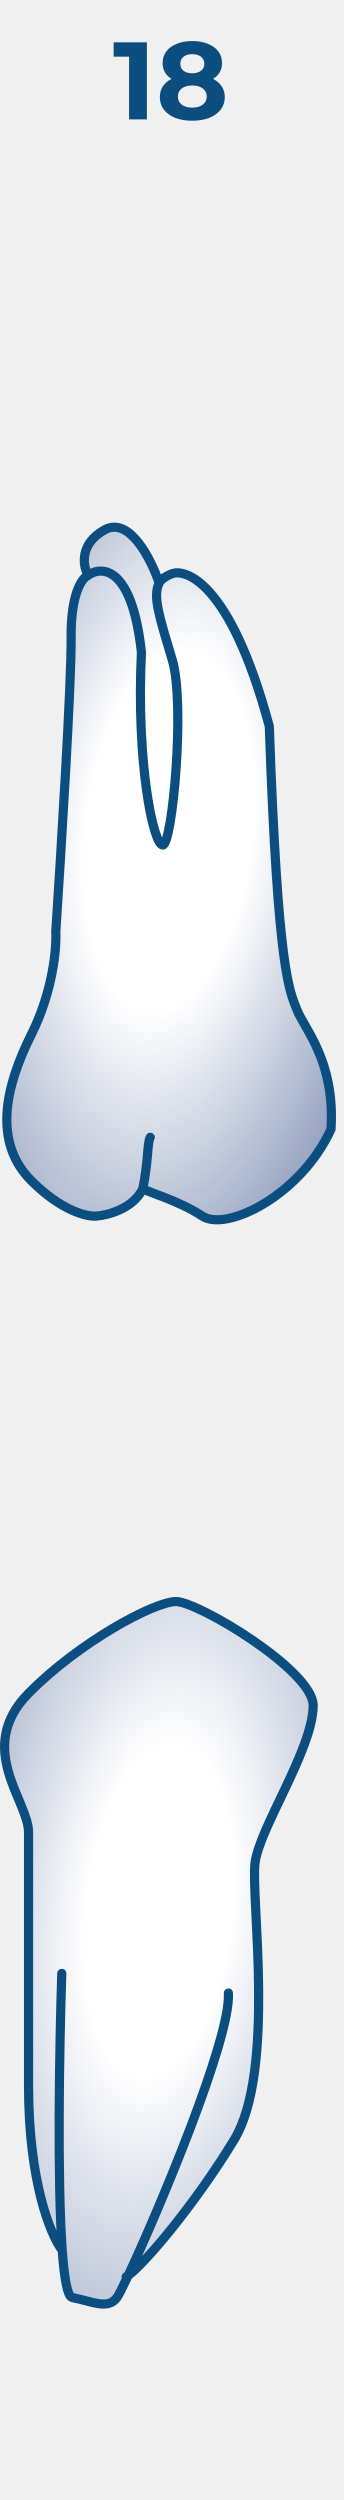
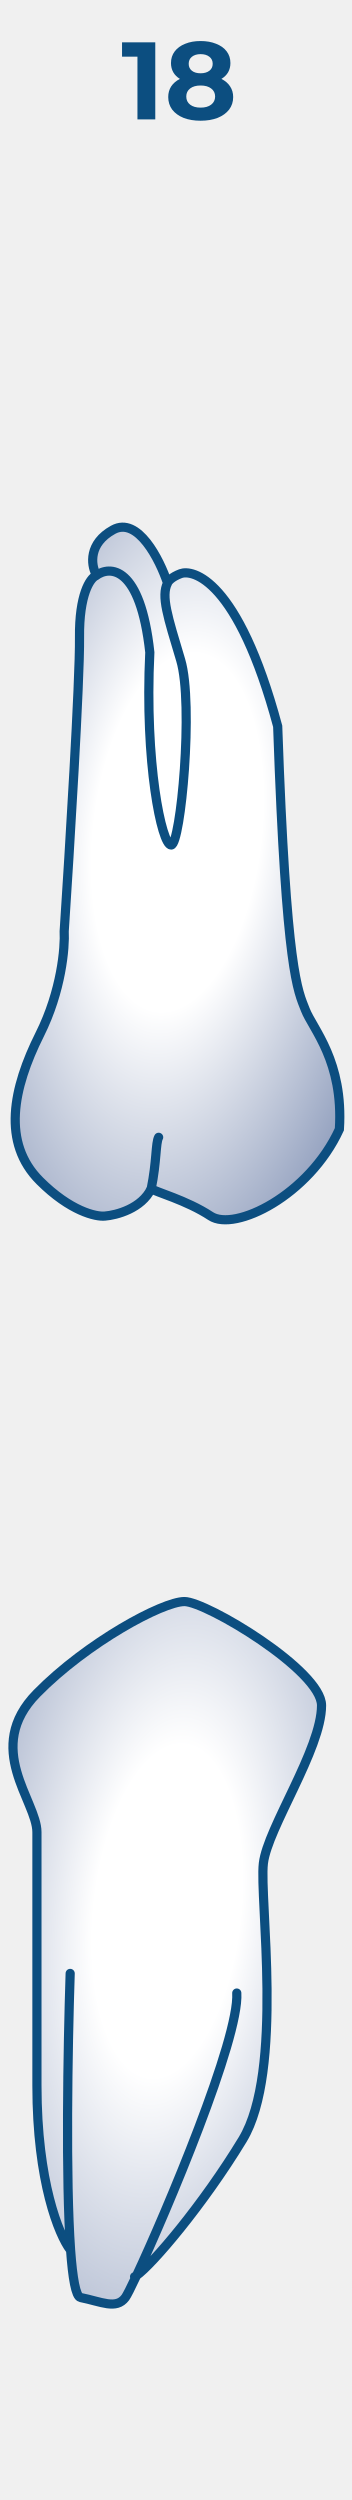
- <svg xmlns="http://www.w3.org/2000/svg" width="42" height="306" viewBox="0 0 42 306" fill="none">
+ <svg xmlns="http://www.w3.org/2000/svg" width="43" height="306" viewBox="0 0 43 306" fill="none">
  <g id="18">
-     <path id="18_2" d="M17.98 5.184V14.615H15.798V6.935H13.911V5.184H17.98ZM26.072 9.657C26.54 9.891 26.894 10.196 27.137 10.573C27.388 10.95 27.514 11.386 27.514 11.88C27.514 12.464 27.348 12.976 27.015 13.416C26.683 13.847 26.216 14.184 25.614 14.427C25.012 14.66 24.316 14.777 23.526 14.777C22.735 14.777 22.039 14.66 21.438 14.427C20.845 14.184 20.382 13.847 20.05 13.416C19.726 12.976 19.565 12.464 19.565 11.88C19.565 11.386 19.686 10.95 19.928 10.573C20.18 10.196 20.535 9.891 20.993 9.657C20.643 9.441 20.373 9.172 20.184 8.849C19.996 8.516 19.902 8.139 19.902 7.717C19.902 7.169 20.054 6.693 20.36 6.289C20.665 5.884 21.092 5.575 21.64 5.359C22.188 5.134 22.816 5.022 23.526 5.022C24.244 5.022 24.878 5.134 25.426 5.359C25.983 5.575 26.414 5.884 26.719 6.289C27.024 6.693 27.177 7.169 27.177 7.717C27.177 8.139 27.083 8.516 26.894 8.849C26.706 9.172 26.432 9.441 26.072 9.657ZM23.526 6.626C23.086 6.626 22.731 6.733 22.462 6.949C22.201 7.155 22.071 7.443 22.071 7.811C22.071 8.17 22.201 8.453 22.462 8.66C22.722 8.867 23.077 8.97 23.526 8.97C23.975 8.97 24.334 8.867 24.604 8.66C24.873 8.453 25.008 8.17 25.008 7.811C25.008 7.443 24.873 7.155 24.604 6.949C24.334 6.733 23.975 6.626 23.526 6.626ZM23.526 13.174C24.074 13.174 24.505 13.052 24.819 12.81C25.143 12.558 25.304 12.226 25.304 11.813C25.304 11.4 25.143 11.072 24.819 10.829C24.505 10.587 24.074 10.465 23.526 10.465C22.987 10.465 22.56 10.587 22.246 10.829C21.932 11.072 21.774 11.4 21.774 11.813C21.774 12.235 21.932 12.567 22.246 12.81C22.56 13.052 22.987 13.174 23.526 13.174Z" fill="#0C4E80" />
+     <g id="plomba" display="none">
+       <rect id="plomba lower" x="0.719" y="187.1" width="40.872" height="118.903" fill="#20B2AA" />
+       <rect id="plomba upper" x="0.719" y="35.252" width="40.872" height="123.005" fill="#20B2AA" />
+     </g>
+     <path id="18_2" d="M19.006 5.184V14.615H16.824V6.935H14.937V5.184H19.006ZM27.099 9.657C27.566 9.891 27.92 10.196 28.163 10.573C28.414 10.95 28.54 11.386 28.54 11.88C28.54 12.464 28.374 12.976 28.042 13.416C27.709 13.847 27.242 14.184 26.64 14.427C26.039 14.66 25.342 14.777 24.552 14.777C23.762 14.777 23.065 14.66 22.464 14.427C21.871 14.184 21.408 13.847 21.076 13.416C20.753 12.976 20.591 12.464 20.591 11.88C20.591 11.386 20.712 10.95 20.955 10.573C21.206 10.196 21.561 9.891 22.019 9.657C21.669 9.441 21.399 9.172 21.211 8.849C21.022 8.516 20.928 8.139 20.928 7.717C20.928 7.169 21.08 6.693 21.386 6.289C21.691 5.884 22.118 5.575 22.666 5.359C23.214 5.134 23.842 5.022 24.552 5.022C25.271 5.022 25.904 5.134 26.452 5.359C27.009 5.575 27.44 5.884 27.745 6.289C28.051 6.693 28.203 7.169 28.203 7.717C28.203 8.139 28.109 8.516 27.92 8.849C27.732 9.172 27.458 9.441 27.099 9.657ZM24.552 6.626C24.112 6.626 23.757 6.733 23.488 6.949C23.227 7.155 23.097 7.443 23.097 7.811C23.097 8.17 23.227 8.453 23.488 8.66C23.748 8.867 24.103 8.97 24.552 8.97C25.001 8.97 25.36 8.867 25.63 8.66C25.899 8.453 26.034 8.17 26.034 7.811C26.034 7.443 25.899 7.155 25.63 6.949C25.36 6.733 25.001 6.626 24.552 6.626ZM24.552 13.174C25.1 13.174 25.531 13.052 25.846 12.81C26.169 12.558 26.331 12.226 26.331 11.813C26.331 11.4 26.169 11.072 25.846 10.829C25.531 10.587 25.1 10.465 24.552 10.465C24.013 10.465 23.586 10.587 23.272 10.829C22.958 11.072 22.8 11.4 22.8 11.813C22.8 12.235 22.958 12.567 23.272 12.81C23.586 13.052 24.013 13.174 24.552 13.174Z" fill="#0C4E80" />
    <g id="O18">
-       <path d="M7.562 275.367C6.206 273.587 3.494 267.078 3.494 255.279V224.256C3.494 220.442 -3.104 213.974 3.494 207.261C9.61 201.039 18.867 196.031 21.548 196.03C24.23 196.029 38.331 204.473 38.331 208.745C38.331 214.085 31.72 223.747 31.211 228.07C30.703 232.393 33.754 253.499 28.668 261.89C23.817 269.895 17.577 277.206 15.688 278.525C14.994 280.003 14.503 280.971 14.321 281.216C13.197 282.729 11.377 281.725 8.834 281.216C8.249 281.099 7.861 278.853 7.614 275.4L7.562 275.367Z" fill="url(#paint0_radial_660_7640)" />
-       <path d="M7.562 275.367C6.206 273.587 3.494 267.078 3.494 255.279M7.562 275.367C7.579 275.378 7.597 275.389 7.614 275.4M7.562 275.367L7.614 275.4M3.494 255.279C3.494 240.53 3.494 228.07 3.494 224.256M3.494 255.279V224.256M3.494 224.256C3.494 220.442 -3.104 213.974 3.494 207.261C9.61 201.039 18.867 196.031 21.548 196.03C24.23 196.029 38.331 204.473 38.331 208.745C38.331 214.085 31.72 223.747 31.211 228.07C30.703 232.393 33.754 253.499 28.668 261.89C23.817 269.895 17.577 277.206 15.688 278.525M15.445 278.673C15.516 278.638 15.597 278.588 15.688 278.525M7.562 241.547C7.26 250.851 7.001 266.836 7.614 275.4M27.956 243.949C28.295 249.536 19.278 270.871 15.688 278.525M7.614 275.4C7.861 278.853 8.249 281.099 8.834 281.216C11.377 281.725 13.197 282.729 14.321 281.216C14.503 280.971 14.994 280.003 15.688 278.525" stroke="#0C4E80" stroke-width="1.123" stroke-linecap="round" />
+       <path d="M8.589 275.367C7.232 273.587 4.52 267.078 4.52 255.279V224.256C4.52 220.442 -2.078 213.974 4.52 207.261C10.636 201.039 19.893 196.031 22.574 196.03C25.256 196.029 39.357 204.473 39.357 208.745C39.357 214.085 32.746 223.747 32.237 228.07C31.729 232.393 34.78 253.499 29.694 261.89C24.843 269.895 18.603 277.206 16.714 278.525C16.02 280.003 15.529 280.971 15.347 281.216C14.223 282.729 12.403 281.725 9.86 281.216C9.276 281.099 8.887 278.853 8.64 275.4L8.589 275.367Z" fill="url(#paint0_radial_660_7640)" />
+       <path d="M4.52 224.256L4.52 228.343C4.52 234.108 4.52 244.028 4.52 255.279C4.52 267.078 7.232 273.587 8.589 275.367L8.64 275.4M4.52 255.279V224.256M4.52 224.256C4.52 220.442 -2.078 213.974 4.52 207.261C10.636 201.039 19.893 196.031 22.574 196.03C25.256 196.029 39.357 204.473 39.357 208.745C39.357 214.085 32.746 223.747 32.237 228.07C31.729 232.393 34.78 253.499 29.694 261.89C24.843 269.895 18.603 277.206 16.714 278.525M16.714 278.525C16.02 280.003 15.529 280.971 15.347 281.216C14.223 282.729 12.403 281.725 9.86 281.216C9.276 281.099 8.887 278.853 8.64 275.4C8.028 266.836 8.287 250.851 8.589 241.547M16.471 278.673C16.542 278.638 16.623 278.588 16.714 278.525M16.714 278.525C20.304 270.871 29.321 249.536 28.982 243.949" stroke-width="1.123" stroke-linecap="round" stroke="#0C4E80" />
    </g>
    <g id="V18">
-       <path d="M3.843 126.605C6.499 121.293 6.942 115.981 6.831 113.989C7.48 104.201 8.763 83.305 8.706 78.031C8.649 72.757 10.005 70.8 10.691 70.481V70.211C10.136 69.12 9.783 66.519 12.818 64.846C15.852 63.173 18.524 68.497 19.481 71.368C19.552 71.157 19.972 70.63 21.089 70.211C22.486 69.687 28.074 70.735 32.963 88.894C34.01 119.101 35.438 121.251 36.347 123.599C37.257 125.948 41.045 129.888 40.514 138.222C36.802 146.328 27.71 150.798 24.756 148.847C21.801 146.897 17.937 145.874 17.482 145.495C16.331 147.919 13.222 148.74 11.811 148.847C10.704 148.958 7.562 148.25 3.843 144.532C-0.805 139.884 0.524 133.244 3.843 126.605Z" fill="url(#paint1_radial_660_7640)" />
-       <path d="M17.482 145.495C16.331 147.919 13.222 148.74 11.811 148.847C10.704 148.958 7.562 148.25 3.843 144.532C-0.805 139.884 0.524 133.244 3.843 126.605C6.499 121.293 6.942 115.981 6.831 113.989C7.48 104.201 8.763 83.305 8.706 78.031C8.649 72.757 10.005 70.8 10.691 70.481M17.482 145.495C18.164 142.161 18.013 139.888 18.392 139.206M17.482 145.495C17.937 145.874 21.801 146.897 24.756 148.847C27.71 150.798 36.802 146.328 40.514 138.222C41.045 129.888 37.257 125.948 36.347 123.599C35.438 121.251 34.01 119.101 32.963 88.894C28.074 70.735 22.486 69.687 21.089 70.211C19.972 70.63 19.552 71.157 19.481 71.368M19.481 71.368C18.524 68.497 15.852 63.173 12.818 64.846C9.783 66.519 10.136 69.12 10.691 70.211V70.481M19.481 71.368C18.675 72.974 19.481 75.422 21.089 80.792C22.698 86.162 21.089 103.433 19.925 103.433C18.76 103.433 16.659 93.346 17.312 79.848C16.151 69.224 12.414 69.177 10.691 70.481" stroke="#0C4E80" stroke-width="1.123" stroke-linecap="round" />
+       <path d="M4.869 126.605C7.525 121.293 7.968 115.981 7.857 113.989C8.506 104.201 9.789 83.305 9.732 78.031C9.675 72.757 11.032 70.8 11.717 70.481V70.211C11.162 69.12 10.809 66.519 13.844 64.846C16.878 63.173 19.55 68.497 20.507 71.368C20.578 71.157 20.998 70.63 22.115 70.211C23.512 69.687 29.1 70.735 33.989 88.894C35.036 119.101 36.464 121.251 37.373 123.599C38.283 125.948 42.071 129.888 41.541 138.222C37.828 146.328 28.736 150.798 25.782 148.847C22.827 146.897 18.963 145.874 18.509 145.495C17.357 147.919 14.248 148.74 12.837 148.847C11.731 148.958 8.588 148.25 4.869 144.532C0.222 139.884 1.55 133.244 4.869 126.605Z" fill="url(#paint1_radial_660_7640)" />
+       <path d="M18.509 145.495C18.963 145.874 22.827 146.897 25.782 148.847C28.736 150.798 37.828 146.328 41.541 138.222C42.071 129.888 38.283 125.948 37.373 123.599C36.464 121.251 35.036 119.101 33.989 88.894C29.1 70.735 23.512 69.687 22.115 70.211C20.998 70.63 20.578 71.157 20.507 71.368C19.701 72.974 20.507 75.422 22.115 80.792C23.724 86.162 22.115 103.433 20.951 103.433C19.786 103.433 17.685 93.346 18.338 79.848C17.177 69.224 13.44 69.177 11.717 70.481C11.032 70.8 9.675 72.757 9.732 78.031C9.789 83.305 8.506 104.201 7.857 113.989C7.968 115.981 7.525 121.293 4.869 126.605C1.55 133.244 0.222 139.884 4.869 144.532C8.588 148.25 11.731 148.958 12.837 148.847C14.248 148.74 17.357 147.919 18.509 145.495ZM18.509 145.495C19.19 142.161 19.039 139.888 19.418 139.206M20.507 71.368C19.55 68.497 16.878 63.173 13.844 64.846C10.809 66.519 11.162 69.12 11.717 70.211V70.481" stroke-width="1.123" stroke-linecap="round" stroke="#0C4E80" />
+     </g>
+     <g id="car_v11" display="none">
+       <path id="2Ð»" d="M19.591 130.331C22.722 135.129 19.481 144.009 18.911 146.142C17.942 146.74 16.844 148.729 11.574 148.727C6.82 148.725 1.653 140.763 1.653 138.703C1.653 134.003 2.951 131.024 5.1 125.295C8.801 123.962 16.46 125.533 19.591 130.331Z" fill="#0C4E80" />
+     </g>
+     <g id="car_v12" display="none">
+       <path id="2Ð¿" d="M24.649 130.463C21.518 135.261 22.784 145.043 23.354 147.176C24.323 147.774 26.974 148.816 29.244 149.552C32.557 150.627 41.541 140.04 41.541 137.981C41.541 136.642 42.058 132.194 38.648 126.407C34.947 125.074 27.78 125.665 24.649 130.463Z" fill="#0C4E80" />
+     </g>
+     <g id="car_v13" display="none">
+       <path id="1" d="M14.645 128.417C13.702 131.245 13.254 142.429 13.927 148.6C14.466 148.6 16.699 147.971 18.618 145.851C21.075 146.552 23.969 148.272 25.989 148.878C26.595 146.656 27.101 127.541 23.263 124.176C19.165 120.582 15.681 125.309 14.645 128.417Z" fill="#0C4E80" />
+     </g>
+     <g id="car_v21" display="none">
+       <path id="6Ð»" d="M11.279 142.958C9.698 142.958 8.472 145.705 8.384 146.999C9.409 148.379 13.972 149.556 16.126 147.941C16.934 142.489 13.255 142.958 11.279 142.958Z" fill="#0C4E80" />
+     </g>
+     <g id="car_v22" display="none">
+       <path id="6Ð¿" d="M31.184 143.048C32.717 143.434 32.385 146.815 32.155 148.091C30.823 149.178 28.519 149.707 25.085 148.091C23.338 141.938 29.268 142.565 31.184 143.048Z" fill="#0C4E80" />
+     </g>
+     <g id="car_v23" display="none">
+       <path id="5" d="M13.326 120.964C6.469 122.901 11.463 126.107 14.146 127.225C17.798 128.194 20.407 124.468 20.854 123.052C21.301 121.635 20.183 119.027 13.326 120.964Z" fill="#0C4E80" />
+     </g>v
+ 
+         <g id="car_o11" display="none">
+       <path id="2Ð»_2" d="M15.398 218.161C17.813 214.459 17.453 207.236 17.014 205.591C16.574 203.948 16.135 198.706 12.597 200.812C9.332 202.755 1.559 210.113 1.559 211.702C1.559 215.328 2.56 217.626 4.218 222.047C7.073 223.075 12.982 221.862 15.398 218.161Z" fill="#0C4E80" />
+     </g>
+     <g id="car_o12" display="none">
+       <path id="2Ð¿_2" d="M24.954 214.632C22.538 210.93 22.952 204.871 22.951 201.754C22.951 200.4 24.135 198.095 25.887 197.527C28.442 196.698 39.328 206.622 39.328 208.211C39.328 209.244 38.385 213.296 35.754 217.761C32.899 218.789 27.37 218.334 24.954 214.632Z" fill="#0C4E80" />
+     </g>
+     <g id="car_o13" display="none">
+       <path id="1_2" d="M16.181 213.184L16.181 199.078C17.894 197.635 18.383 197.583 20.912 196.031C23.848 196.031 26.294 196.767 28.407 199.51C28.407 201.689 27.681 211.72 25.968 214.412C23.195 216.94 16.181 216.167 16.181 213.184Z" fill="#0C4E80" />
+     </g>
+     <g id="car_o21" display="none">
+       <path id="6Ð»" d="M11.279 142.958C9.698 142.958 8.472 145.705 8.384 146.999C9.409 148.379 13.972 149.556 16.126 147.941C16.934 142.489 13.255 142.958 11.279 142.958Z" fill="#0C4E80" />
+     </g>
+     <g id="car_o22" display="none">
+       <path id="6Ð»_2" d="M11.029 207.973C9.558 208.551 7.413 206.442 6.857 205.27C7.681 203.6 9.787 202.233 13.26 200.68C16.005 205.46 12.868 207.25 11.029 207.973Z" fill="#0C4E80" />
+     </g>
+     <g id="car_o23" display="none">
+       <path id="6Ð¿_2" d="M30.909 206.378C32.435 206.789 33.796 203.677 34.218 202.451C32.656 201.034 31.834 199.266 28.048 199C23.519 203.516 29.001 205.864 30.909 206.378Z" fill="#0C4E80" />
+     </g>
+     <g id="pulpit" display="none">
+       <path id="Pulpit V18" d="M7.624 126.86C4.853 137.028 9.664 135.009 15.259 134.033C19.758 133.249 21.246 131.729 24.096 132.973C28.814 135.031 28.814 137.75 35.498 137.75C39.492 137.75 33.219 120.609 32.138 115.652C31.057 110.694 32.138 102.714 32.138 99.072C32.138 95.552 29.123 81.873 28.814 80.456C28.505 79.04 26.008 76.996 25.082 79.79C24.155 82.584 26.903 88.317 25.977 95.54C25.05 102.764 24.714 102.121 24.096 104.813C23.479 107.504 21.719 111.012 18.295 105.539C16.274 102.311 15.568 89.072 15.259 86.665C14.95 84.257 13.439 78.579 11.892 81.886C9.655 86.665 11.892 96.884 11.892 104.813C11.892 113.38 10.395 116.692 7.624 126.86Z" fill="#E43754" />
+       <path id="Pulpit O18" d="M25.627 240.723C23.979 247.52 21.195 258.859 19.221 263.663C18.363 266.151 16.742 271.101 15.073 268.265C13.637 265.825 14.043 251.018 15.073 245.355C16.102 239.692 10.697 228.366 9.152 217.04C7.917 207.979 19.62 204.341 25.627 203.654C32.858 203.654 32.422 208.854 33.864 212.148C35.666 216.267 29.879 220.887 29.364 223.203C28.849 225.52 27.686 232.228 25.627 240.723Z" fill="#E43754" />
+     </g>
+     <g id="periodontit" display="none">
+       <path id="Periodontit V18" d="M7.87 127.743C5.099 137.911 9.91 135.892 15.505 134.916C20.004 134.131 21.492 132.612 24.343 133.856C29.06 135.914 29.06 138.633 35.744 138.633C39.738 138.633 33.465 121.492 32.384 116.535C31.303 111.577 32.384 103.597 32.384 99.954C32.384 96.435 29.369 82.755 29.06 81.339C28.751 79.922 26.254 77.879 25.328 80.673C24.401 83.467 27.149 89.199 26.223 96.423C25.297 103.647 24.96 103.004 24.343 105.695C23.725 108.387 21.965 111.895 18.541 106.422C16.52 103.193 15.814 89.955 15.505 87.547C15.196 85.139 13.685 79.462 12.138 82.769C9.901 87.547 12.138 97.767 12.138 105.695C12.138 114.263 10.641 117.575 7.87 127.743Z" fill="#9C9C9C" />
+       <path id="Periodontit O18" d="M25.873 241.606C24.225 248.402 21.441 259.741 19.467 264.546C18.609 267.034 16.988 271.984 15.319 269.148C13.883 266.708 14.289 251.901 15.319 246.238C16.348 240.575 10.943 229.249 9.398 217.923C8.163 208.862 19.866 205.224 25.873 204.537C33.104 204.537 32.669 209.736 34.11 213.031C35.912 217.15 30.125 221.769 29.61 224.086C29.095 226.403 27.932 233.111 25.873 241.606Z" fill="#9C9C9C" />
+     </g>
+     <g id="furcasia 18">
+       <g id="Furcacia" opacity="0.7">
+         <g id="furk_o2_2" display="none">
+           <path d="M33.075 244.266V231.236C29.477 231.236 26.56 234.153 26.56 237.751C26.56 241.349 29.477 244.266 33.075 244.266Z" fill="black" />
+           <path d="M33.075 244.266C36.673 244.266 39.59 241.349 39.59 237.751C39.59 234.153 36.673 231.236 33.075 231.236V244.266Z" fill="#D9D9D9" />
+           <mask id="stroke0_660_7640" maskUnits="userSpaceOnUse" x="24.56" y="229.236" width="18" height="18" fill="black">
+             <rect fill="white" x="24.56" y="229.236" width="18" height="18" />
+             <path d="M33.075 244.266V231.236C29.477 231.236 26.56 234.153 26.56 237.751C26.56 241.349 29.477 244.266 33.075 244.266Z" />
+             <path d="M33.075 244.266C36.673 244.266 39.59 241.349 39.59 237.751C39.59 234.153 36.673 231.236 33.075 231.236V244.266Z" />
+           </mask>
+           <path d="M33.075 231.236H32.075V244.266H33.075H34.075V231.236H33.075ZM33.075 244.266V246.266C37.777 246.266 41.59 242.454 41.59 237.751H39.59H37.59C37.59 240.245 35.568 242.266 33.075 242.266V244.266ZM39.59 237.751H41.59C41.59 233.049 37.777 229.236 33.075 229.236V231.236V233.236C35.568 233.236 37.59 235.258 37.59 237.751H39.59ZM26.56 237.751H28.56C28.56 235.258 30.581 233.236 33.075 233.236V231.236V229.236C28.372 229.236 24.56 233.049 24.56 237.751H26.56ZM33.075 244.266V242.266C30.581 242.266 28.56 240.245 28.56 237.751H26.56H24.56C24.56 242.454 28.372 246.266 33.075 246.266V244.266Z" fill="black" mask="url(#stroke0_660_7640)" />
+         </g>
+       </g>
+       <g id="Furcacia_2" opacity="0.7">
+         <g id="furk_v_2" display="none">
+           <path d="M20.472 111.225V98.195C16.874 98.195 13.958 101.112 13.958 104.71C13.958 108.308 16.874 111.225 20.472 111.225Z" fill="black" />
+           <path d="M20.472 111.225C24.07 111.225 26.987 108.308 26.987 104.71C26.987 101.112 24.07 98.195 20.472 98.195V111.225Z" fill="#D9D9D9" />
+           <mask id="stroke1_660_7640" maskUnits="userSpaceOnUse" x="11.958" y="96.195" width="18" height="18" fill="black">
+             <rect fill="white" x="11.958" y="96.195" width="18" height="18" />
+             <path d="M20.472 111.225V98.195C16.874 98.195 13.958 101.112 13.958 104.71C13.958 108.308 16.874 111.225 20.472 111.225Z" />
+             <path d="M20.472 111.225C24.07 111.225 26.987 108.308 26.987 104.71C26.987 101.112 24.07 98.195 20.472 98.195V111.225Z" />
+           </mask>
+           <path d="M20.472 98.195H19.472V111.225H20.472H21.472V98.195H20.472ZM20.472 111.225V113.225C25.175 113.225 28.987 109.413 28.987 104.71H26.987H24.987C24.987 107.204 22.966 109.225 20.472 109.225V111.225ZM26.987 104.71H28.987C28.987 100.008 25.175 96.195 20.472 96.195V98.195V100.195C22.966 100.195 24.987 102.217 24.987 104.71H26.987ZM13.958 104.71H15.958C15.958 102.217 17.979 100.195 20.472 100.195V98.195V96.195C15.77 96.195 11.958 100.008 11.958 104.71H13.958ZM20.472 111.225V109.225C17.979 109.225 15.958 107.204 15.958 104.71H13.958H11.958C11.958 109.413 15.77 113.225 20.472 113.225V111.225Z" fill="black" mask="url(#stroke1_660_7640)" />
+         </g>
+       </g>
+       <g id="Furcacia_3" opacity="0.7">
+         <g id="furk_o1_2" display="none">
+           <path d="M10.391 244.227V231.197C6.793 231.197 3.876 234.114 3.876 237.712C3.876 241.31 6.793 244.227 10.391 244.227Z" fill="black" />
+           <path d="M10.391 244.227C13.989 244.227 16.906 241.31 16.906 237.712C16.906 234.114 13.989 231.197 10.391 231.197V244.227Z" fill="#D9D9D9" />
+           <mask id="stroke2_660_7640" maskUnits="userSpaceOnUse" x="1.876" y="229.197" width="18" height="18" fill="black">
+             <rect fill="white" x="1.876" y="229.197" width="18" height="18" />
+             <path d="M10.391 244.227V231.197C6.793 231.197 3.876 234.114 3.876 237.712C3.876 241.31 6.793 244.227 10.391 244.227Z" />
+             <path d="M10.391 244.227C13.989 244.227 16.906 241.31 16.906 237.712C16.906 234.114 13.989 231.197 10.391 231.197V244.227Z" />
+           </mask>
+           <path d="M10.391 231.197H9.391V244.227H10.391H11.391V231.197H10.391ZM10.391 244.227V246.227C15.094 246.227 18.906 242.415 18.906 237.712H16.906H14.906C14.906 240.206 12.885 242.227 10.391 242.227V244.227ZM16.906 237.712H18.906C18.906 233.009 15.094 229.197 10.391 229.197V231.197V233.197C12.885 233.197 14.906 235.219 14.906 237.712H16.906ZM3.876 237.712H5.876C5.876 235.219 7.898 233.197 10.391 233.197V231.197V229.197C5.689 229.197 1.876 233.009 1.876 237.712H3.876ZM10.391 244.227V242.227C7.898 242.227 5.876 240.206 5.876 237.712H3.876H1.876C1.876 242.415 5.689 246.227 10.391 246.227V244.227Z" fill="black" mask="url(#stroke2_660_7640)" />
+         </g>
+       </g>
+     </g>
+     <g id="implant" display="none">
+       <g id="Implant">
+         <path id="I11" d="M34.798 113.224C35.685 114.067 37.219 116.132 36.251 117.65C32.39 114.786 21.18 115.396 15.295 115.961C10.586 116.413 8.923 118.095 7.913 119.225C7.481 116.965 6.225 115.542 7.914 113.224C9.602 110.906 6.225 111.609 6.225 108.784C6.225 105.96 7.604 108.166 8.646 103.108C9.689 98.051 6.225 100.965 7.914 96.558C9.602 92.152 8.646 92.677 6.225 89.832C3.804 86.988 8.646 85.407 10.341 80.032C12.036 74.658 4.046 76.555 6.225 74.974C8.405 73.394 10.341 68.799 10.341 64.058C10.341 59.316 5.989 66.228 7.199 60.854C8.41 55.48 5.015 57.588 6.225 55.692C7.436 53.795 10.1 48.737 12.037 44.311C13.974 39.886 25.112 40.518 29.471 44.311C33.829 48.105 31.892 51.582 34.798 57.588C37.703 63.594 36.856 60.896 32.497 63.108C29.01 64.879 33.345 68.757 36.251 70.549C35.202 70.338 34.373 70.928 33.404 74.974C32.193 80.032 31.892 77.504 34.798 80.032C37.703 82.561 33.404 85.058 33.404 86.007C33.404 86.955 34.798 90.464 36.251 92.677C37.704 94.89 33.162 94.662 33.404 96.558C33.646 98.455 34.798 98.999 34.798 103.108C34.798 107.218 31.408 106.269 34.798 108.166C37.509 109.683 35.928 112.17 34.798 113.224Z" fill="#9CA0A7" stroke-width="1.12" stroke="#383838" />
+       </g>
+       <g id="Implant_2">
+         <path id="I11_2" d="M32.627 227.225C33.601 226.382 35.283 224.317 34.221 222.8C29.987 225.664 17.692 225.054 11.237 224.489C6.073 224.037 4.249 222.355 3.141 221.225C2.666 223.485 1.29 224.908 3.142 227.225C4.993 229.543 1.29 228.84 1.29 231.665C1.29 234.49 2.802 232.283 3.945 237.341C5.089 242.399 1.29 239.484 3.142 243.891C4.993 248.298 3.945 247.772 1.29 250.617C-1.366 253.462 3.945 255.043 5.804 260.417C7.663 265.791 -1.101 263.894 1.29 265.475C3.68 267.056 5.804 271.65 5.804 276.392C5.804 281.133 1.03 274.221 2.358 279.595C3.686 284.969 -0.038 282.861 1.29 284.757C2.618 286.654 5.539 291.712 7.663 296.138C9.788 300.564 22.004 299.931 26.785 296.138C31.565 292.345 29.44 288.867 32.627 282.861C35.814 276.855 34.884 279.554 30.104 277.341C26.28 275.57 31.034 271.692 34.221 269.9C33.07 270.111 32.161 269.521 31.099 265.475C29.77 260.417 29.44 262.946 32.627 260.417C35.814 257.888 31.099 255.391 31.099 254.443C31.099 253.494 32.627 249.985 34.221 247.772C35.814 245.56 30.833 245.787 31.099 243.891C31.364 241.994 32.627 241.45 32.627 237.341C32.627 233.231 28.909 234.18 32.627 232.283C35.601 230.766 33.866 228.279 32.627 227.225Z" fill="#9CA0A7" stroke-width="1.12" stroke="#383838" />
+       </g>
    </g>
  </g>
  <defs>
-     <radialGradient id="paint0_radial_660_7640" cx="0" cy="0" r="1" gradientTransform="matrix(7.94663 -74.1209 32.5577 3.68813 19.4463 233.923)" gradientUnits="userSpaceOnUse">
+     <radialGradient id="paint0_radial_660_7640" cx="0" cy="0" r="1" gradientTransform="matrix(7.94663 -74.1209 32.5577 3.68813 20.4724 233.923)" gradientUnits="userSpaceOnUse">
      <stop offset="0.274" stop-color="white" />
      <stop offset="1" stop-color="#8897B8" />
    </radialGradient>
-     <radialGradient id="paint1_radial_660_7640" cx="0" cy="0" r="1" gradientTransform="matrix(8.35914 -73.0768 34.2477 3.63618 20.7 101.887)" gradientUnits="userSpaceOnUse">
+     <radialGradient id="paint1_radial_660_7640" cx="0" cy="0" r="1" gradientTransform="matrix(8.35914 -73.0768 34.2477 3.63618 21.7261 101.887)" gradientUnits="userSpaceOnUse">
      <stop offset="0.298" stop-color="white" />
      <stop offset="0.889" stop-color="#8897B8" />
    </radialGradient>
  </defs>
</svg>
